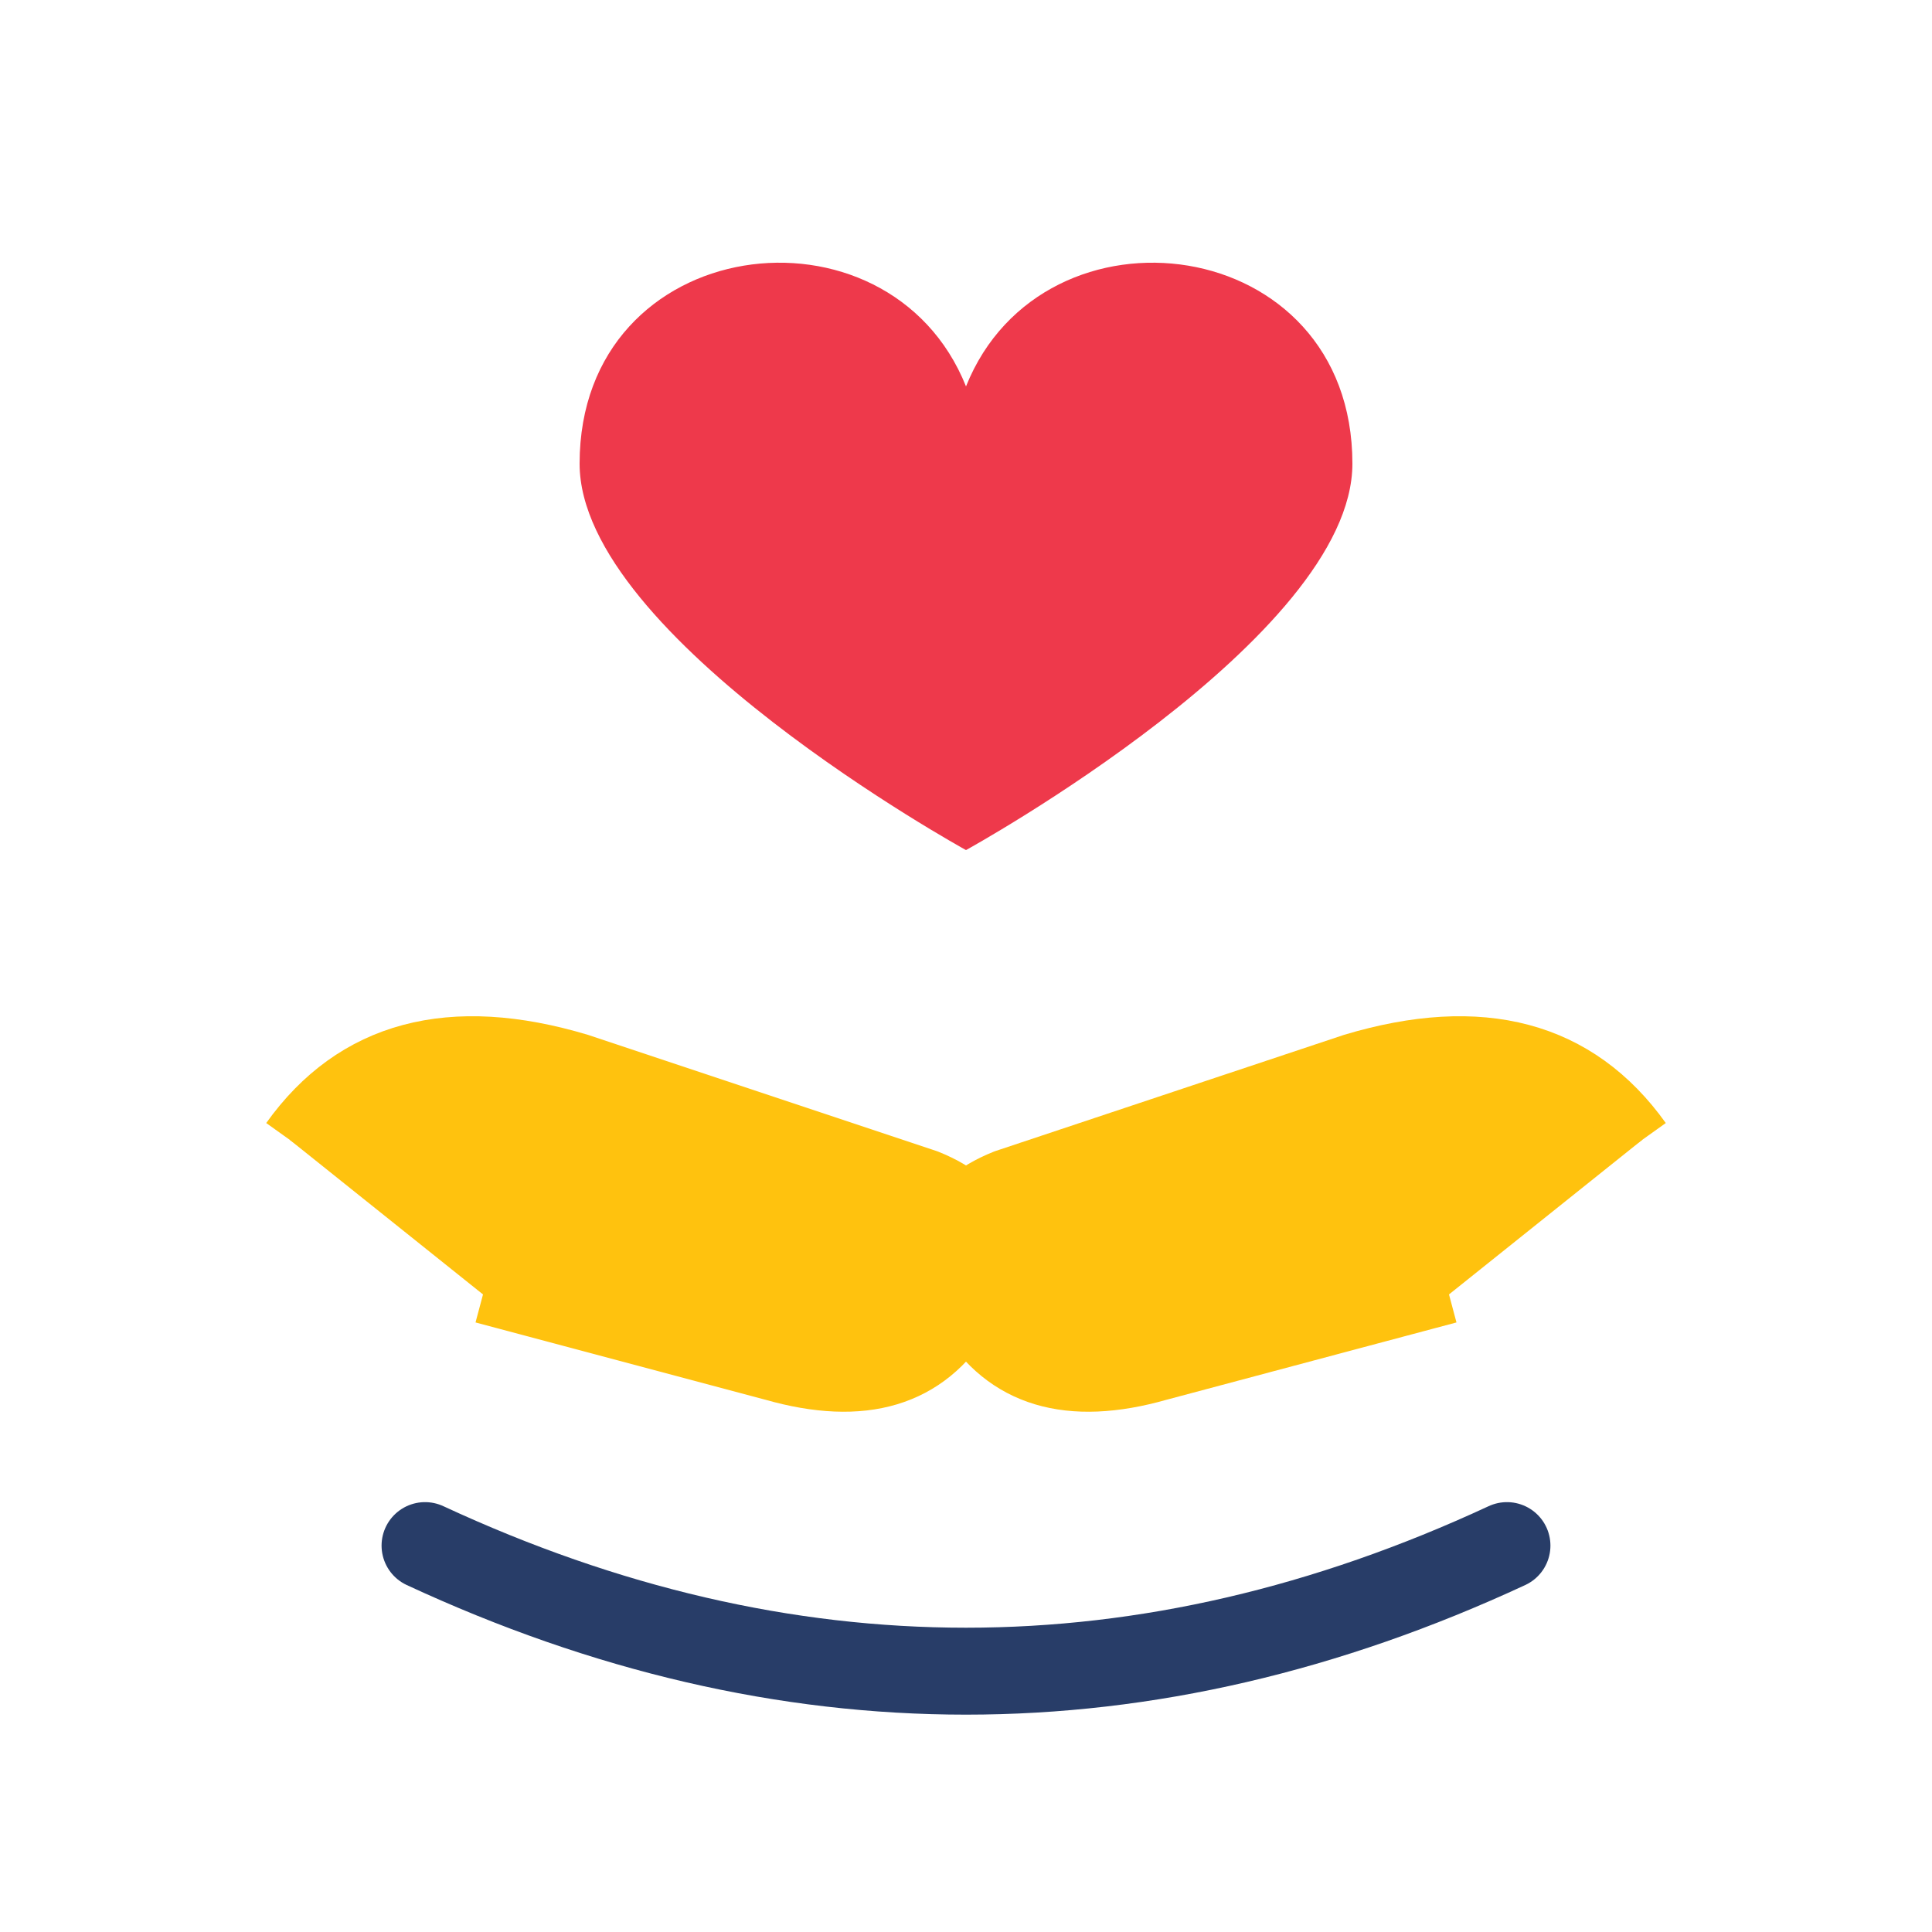
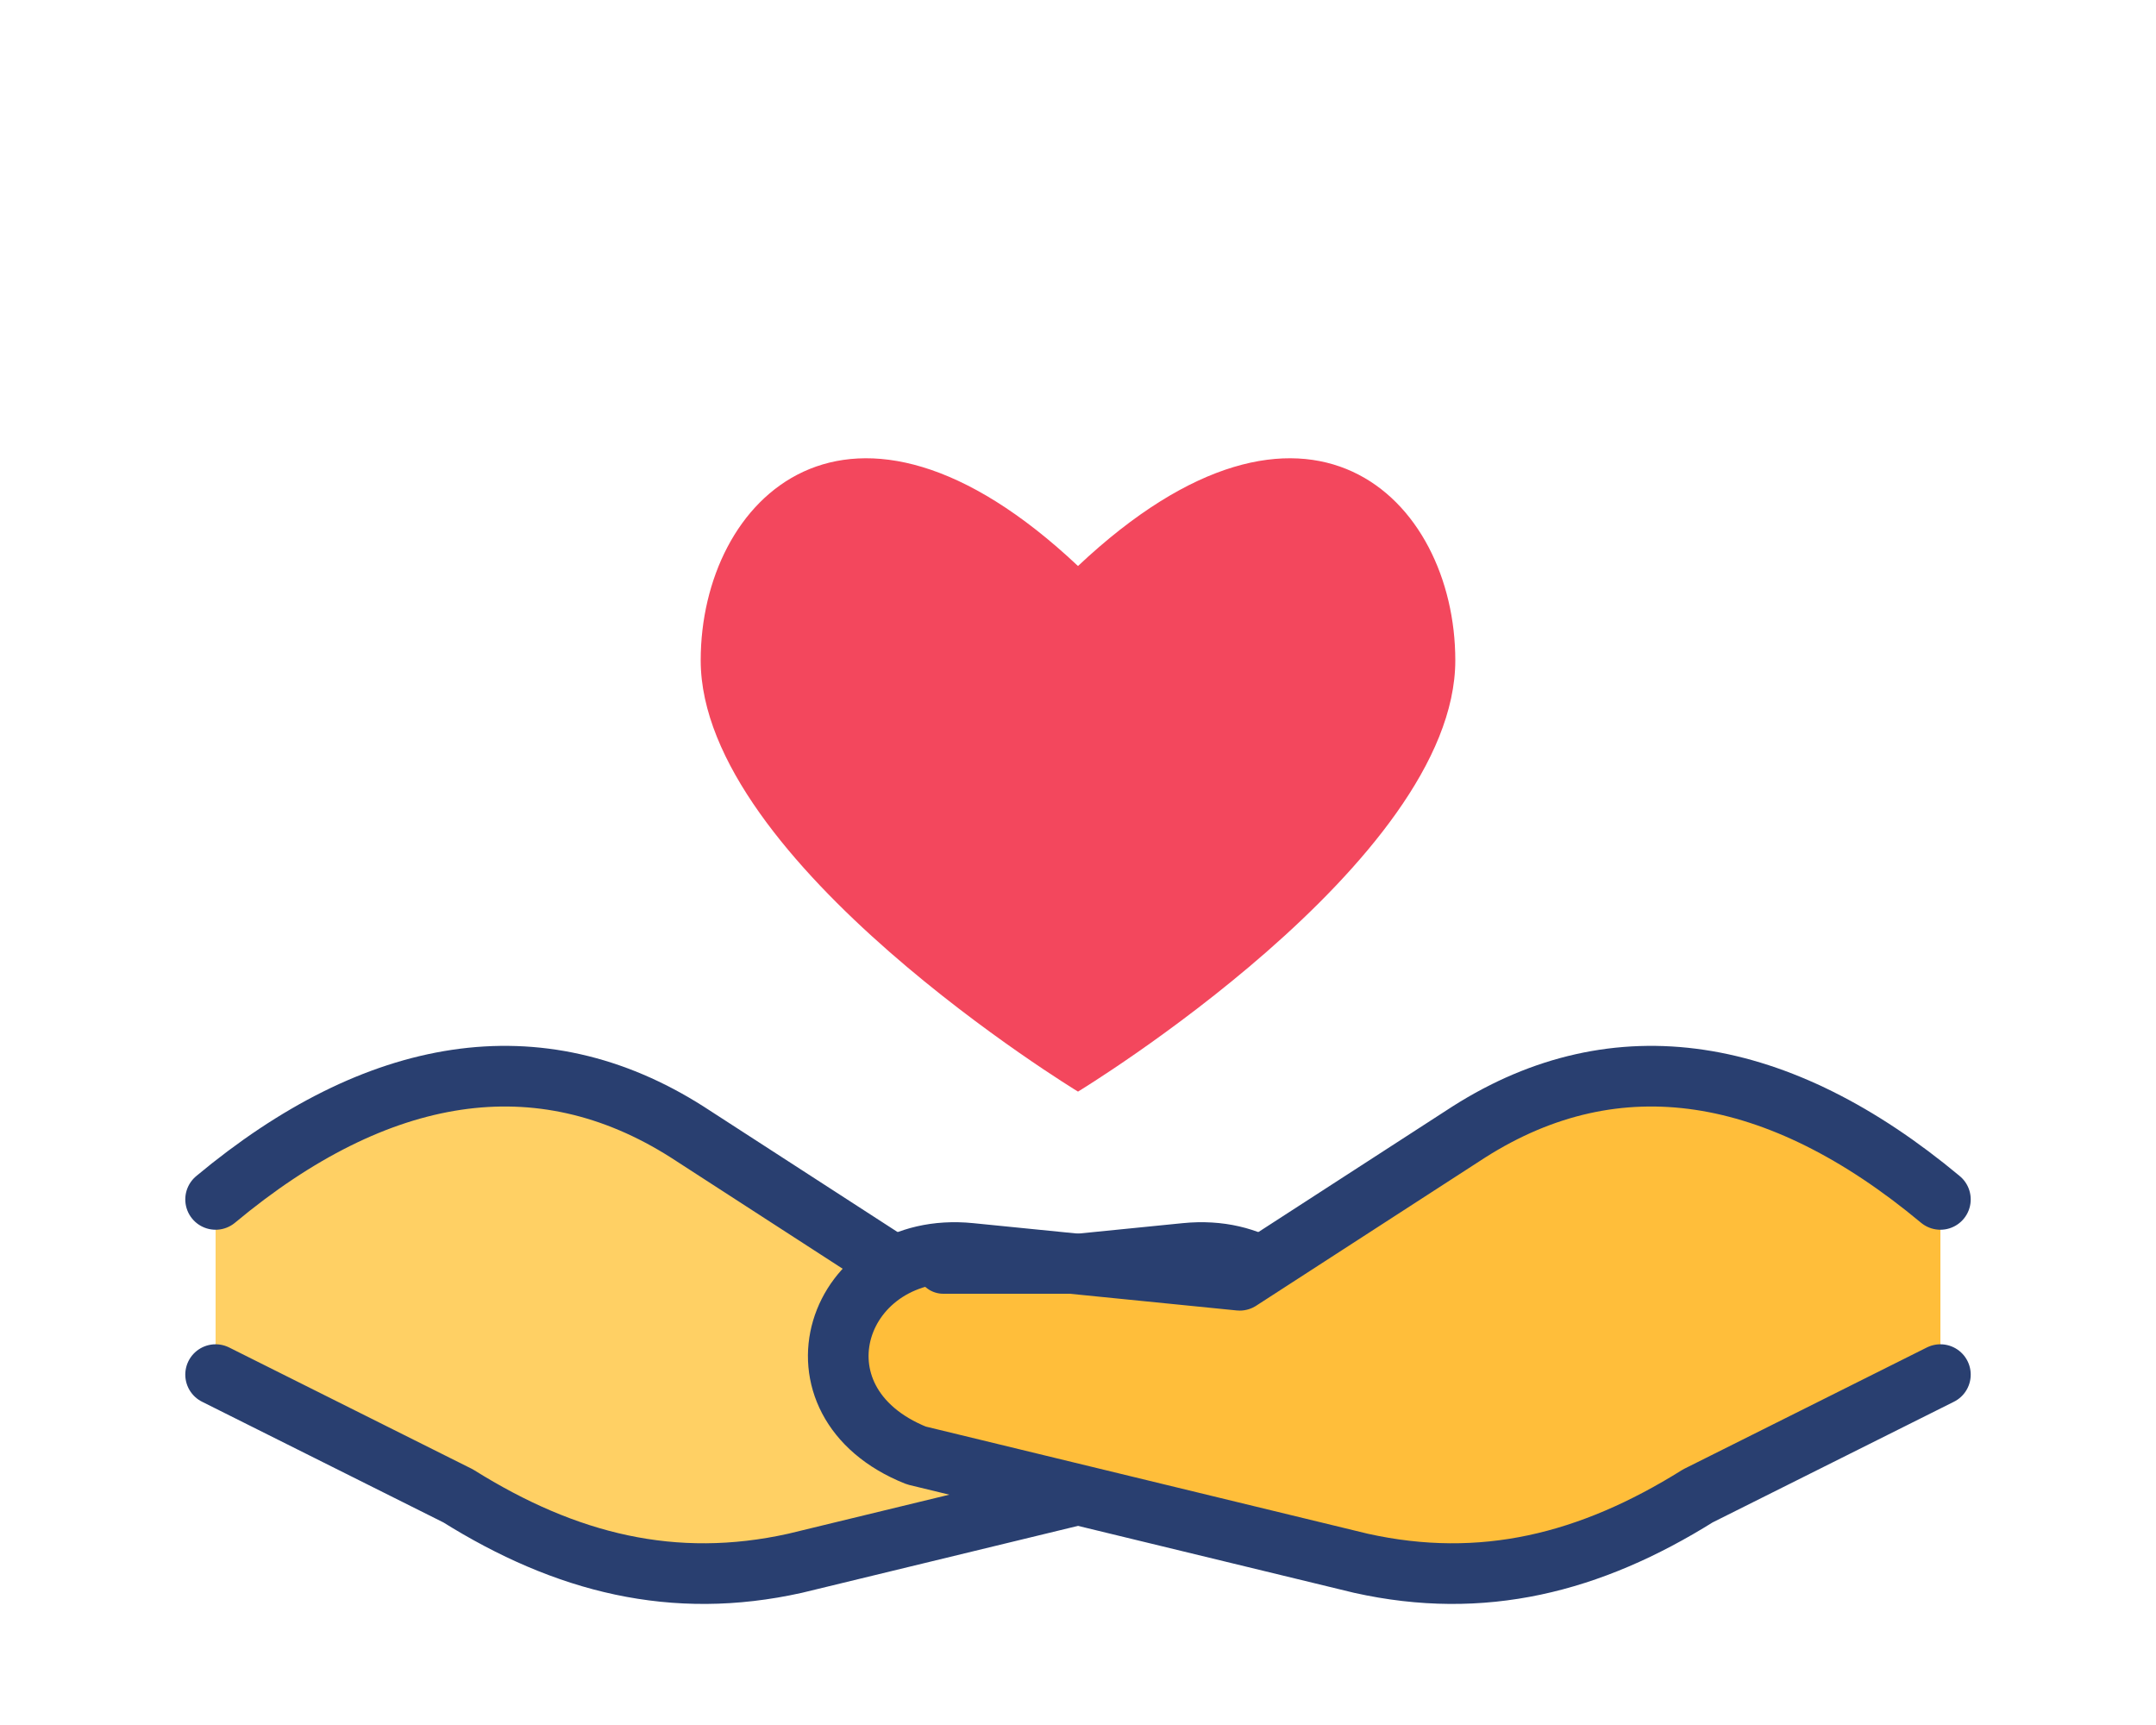
- <svg xmlns="http://www.w3.org/2000/svg" viewBox="0 0 200 200" role="img" aria-label="kind">
-   <path d="M100 40c-8-20-40-16-40 8 0 18 40 40 40 40s40-22 40-40c0-24-32-28-40-8z" fill="#EE394B" />
-   <path d="M30 118q10-14 30-8l36 12q10 4 4 14t-20 6l-30-8" fill="#FFC20E" stroke="#FFC20E" stroke-width="6" stroke-linejoin="round" />
-   <path d="M170 118q-10-14-30-8l-36 12q-10 4-4 14t20 6l30-8" fill="#FFC20E" stroke="#FFC20E" stroke-width="6" stroke-linejoin="round" />
-   <path d="M44 160q56 26 112 0" fill="none" stroke="#283D68" stroke-width="9" stroke-linecap="round" />
+ <svg xmlns="http://www.w3.org/2000/svg" viewBox="0 0 160 128" width="160" height="128" role="img" aria-label="Kind illustration">
+   <path d="M80 42C63 26 52 37 52 49c0 15 28 32 28 32s28-17 28-32c0-12-11-23-28-7Z" fill="#F3475D" />
+   <path d="M16 89c12-10 24-12 35-5l17 11 20-2c10-1 14 11 4 15l-33 8c-9 2-17 0-25-5l-18-9" fill="#FFD064" stroke="#293F70" stroke-width="4.5" stroke-linecap="round" stroke-linejoin="round" />
+   <path d="M144 89c-12-10-24-12-35-5L92 95l-20-2c-10-1-14 11-4 15l33 8c9 2 17 0 25-5l18-9" fill="#FFBE3A" stroke="#293F70" stroke-width="4.5" stroke-linecap="round" stroke-linejoin="round" />
+   <path d="M70 94h20" stroke="#293F70" stroke-width="4" stroke-linecap="round" />
</svg>
